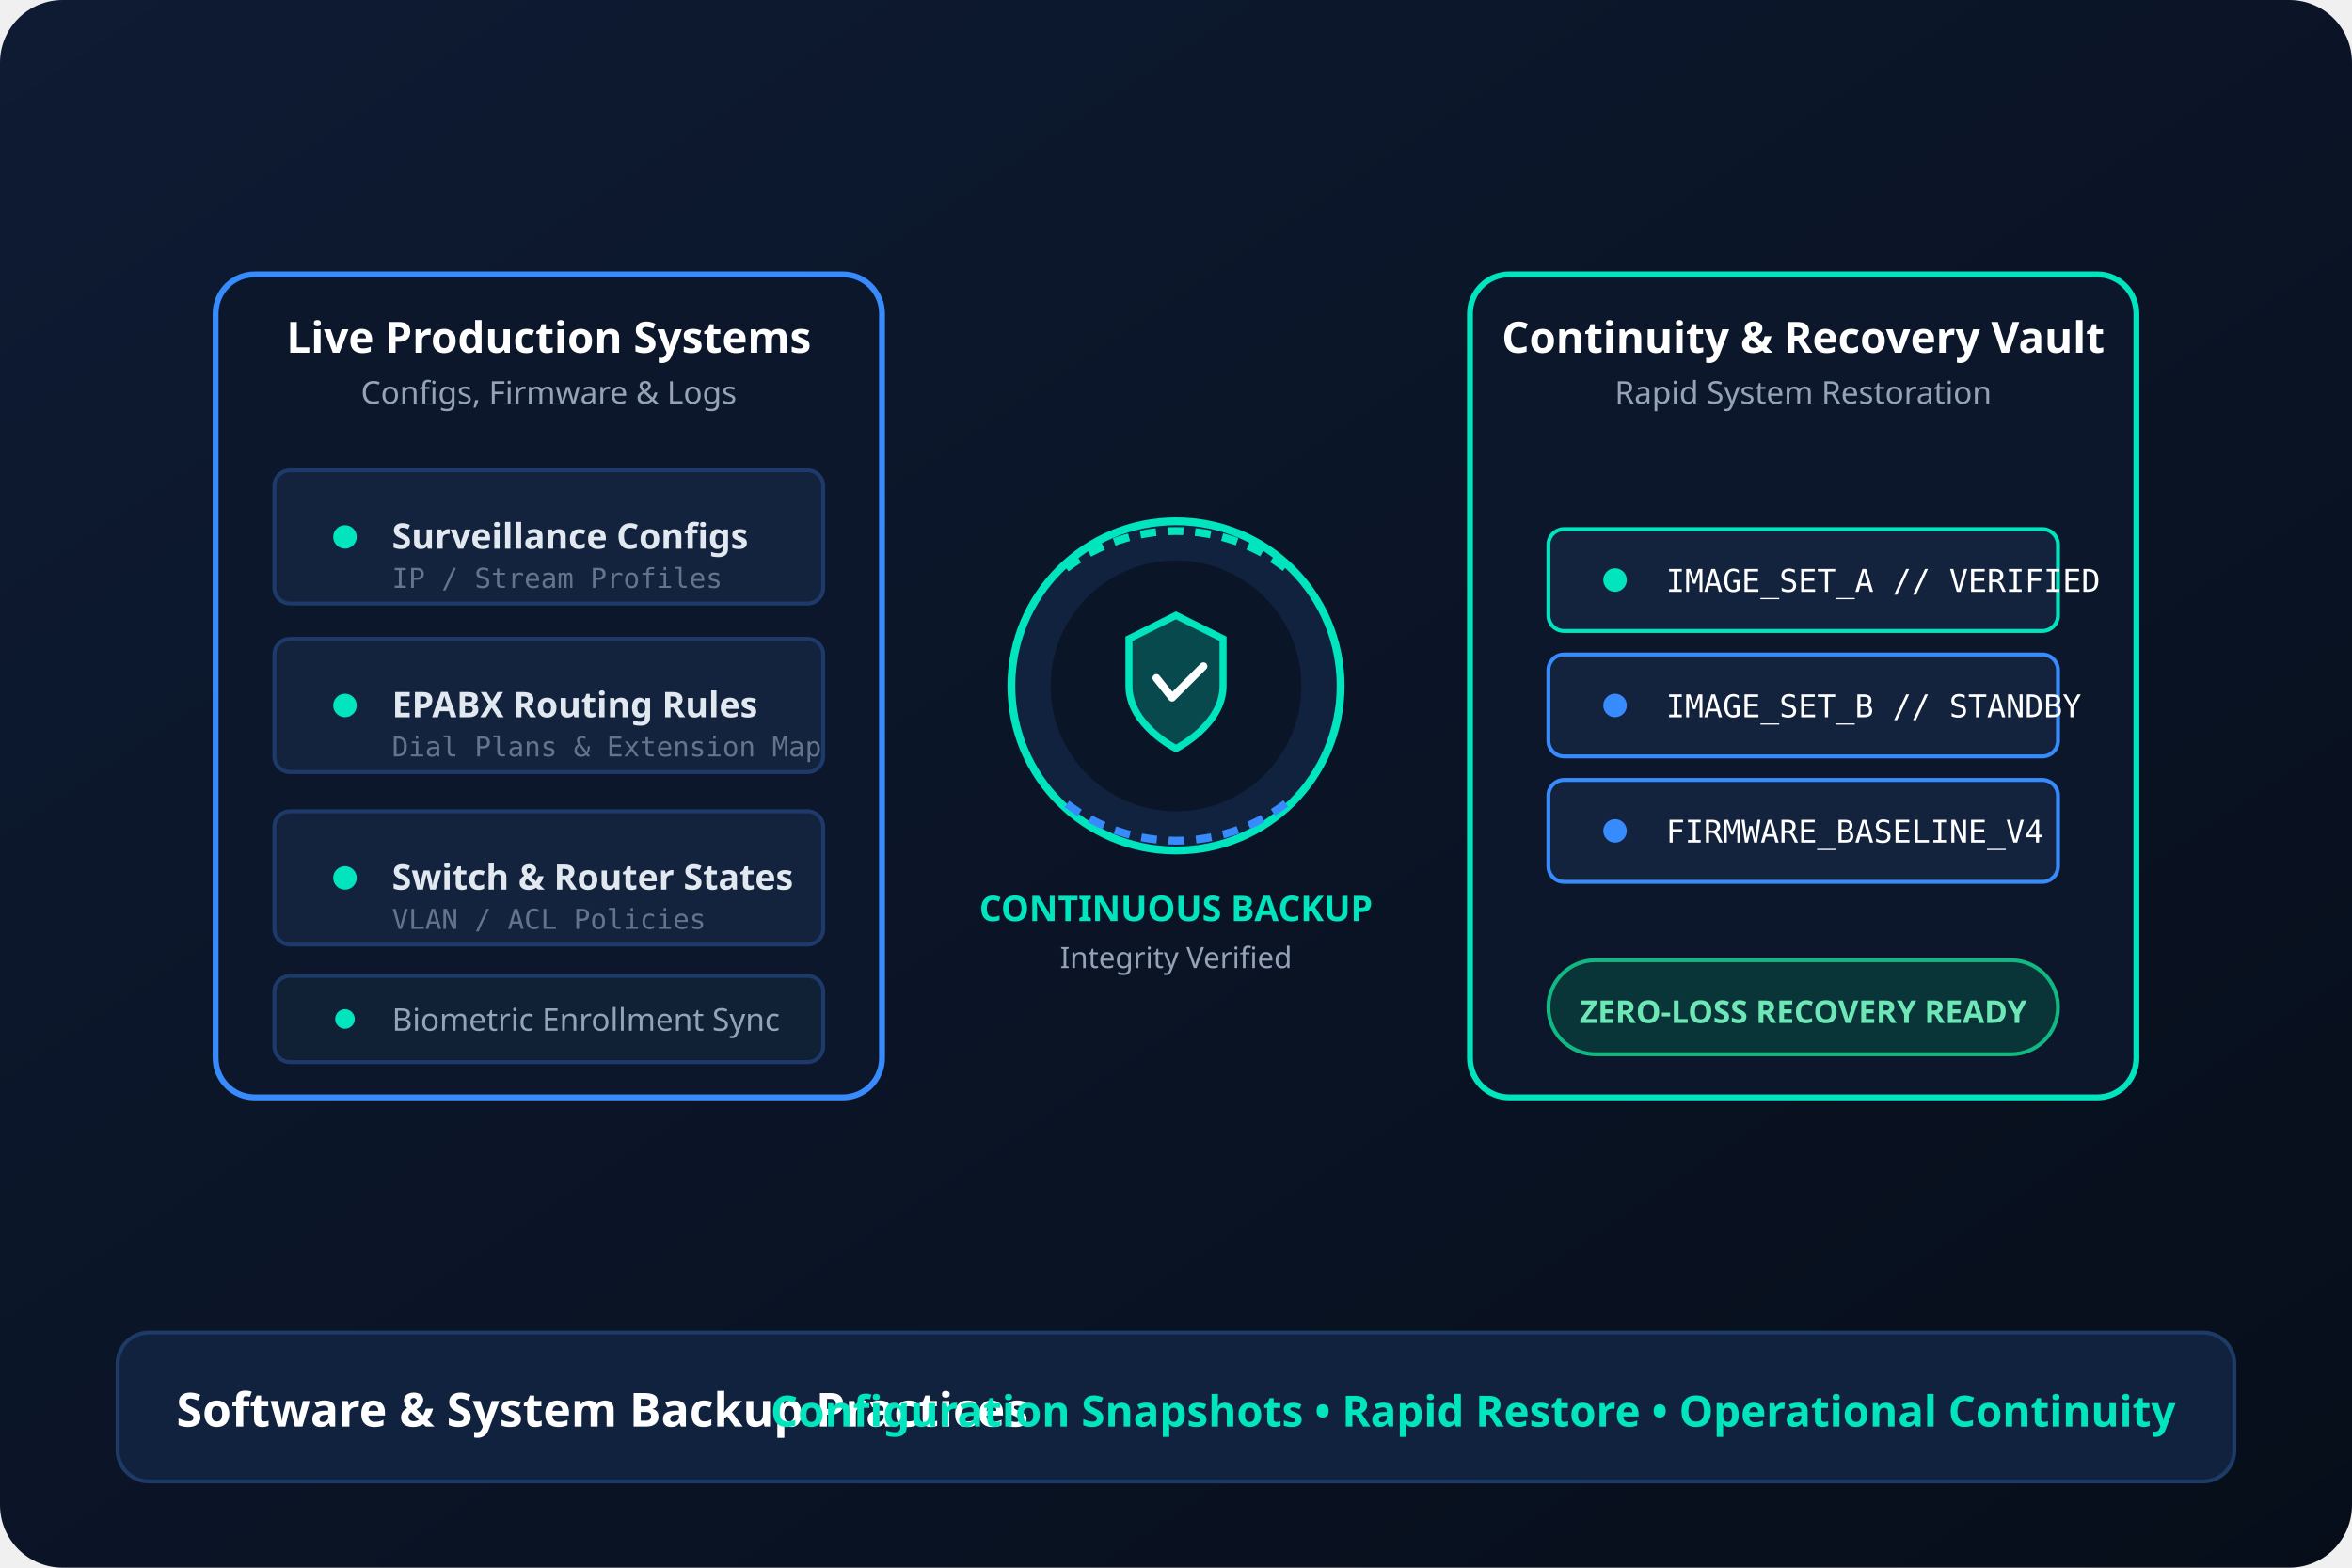
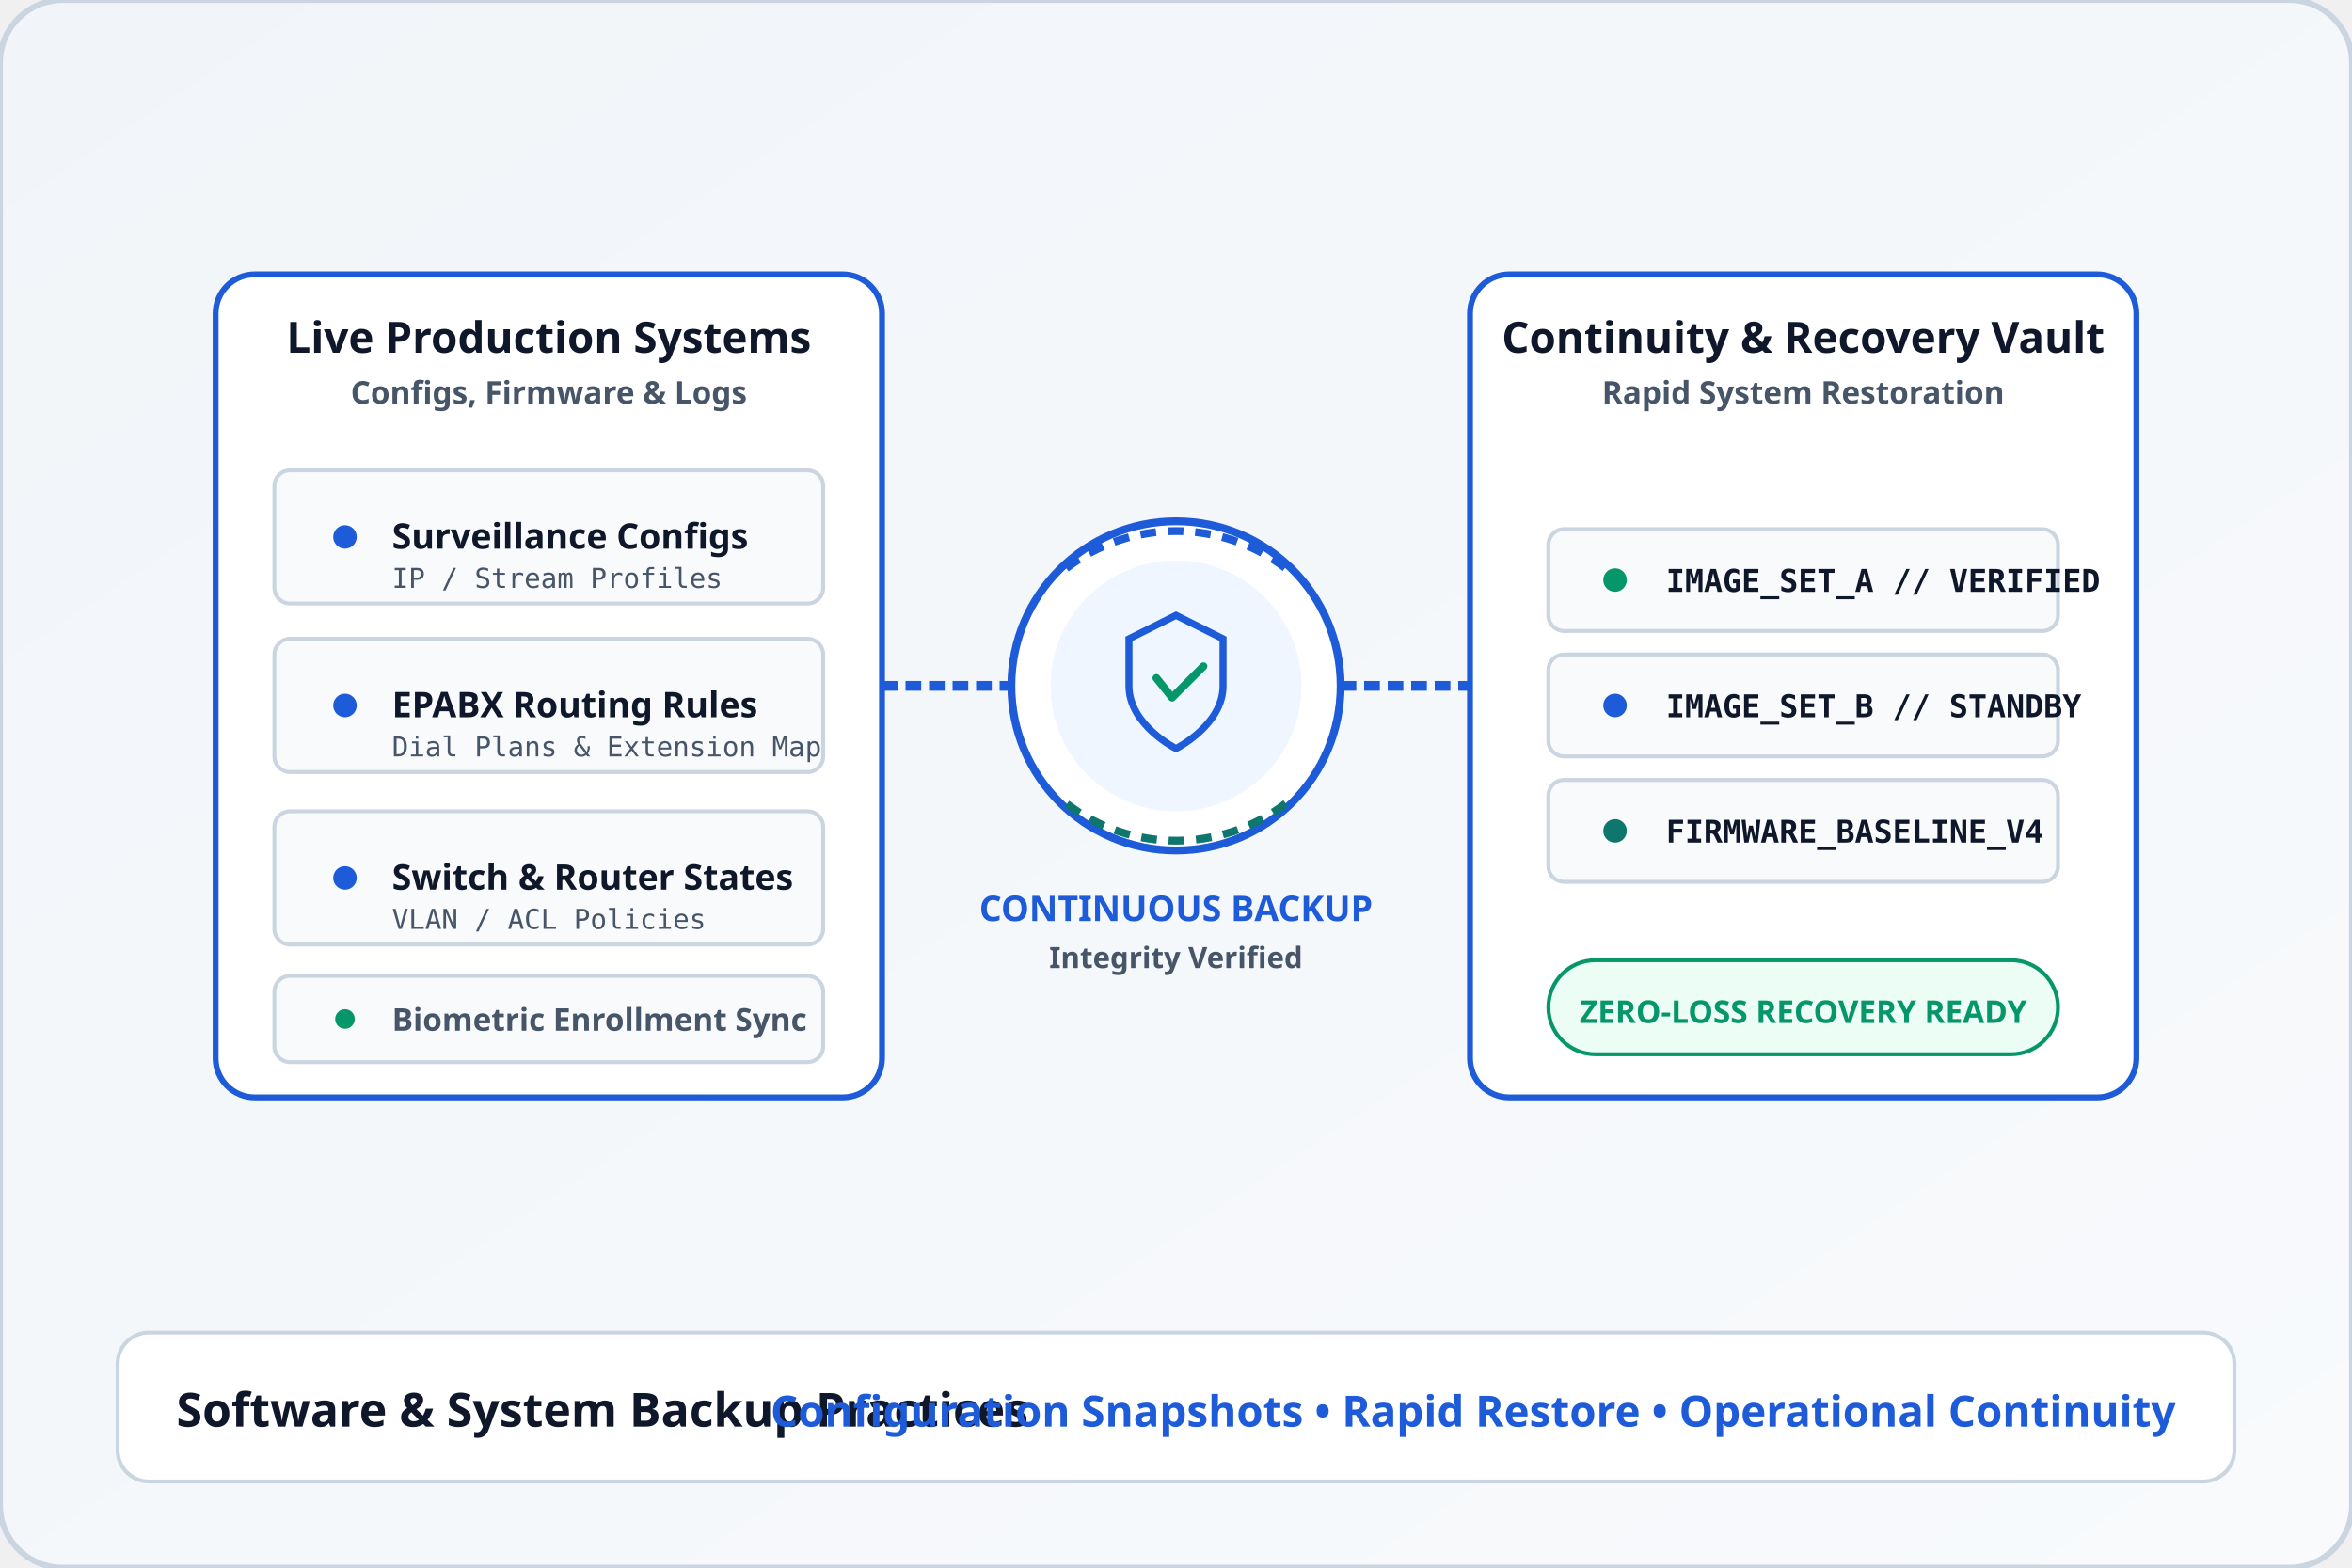
<svg xmlns="http://www.w3.org/2000/svg" viewBox="0 0 600 400" fill="none">
  <defs>
-     <linearGradient id="backupBg" x1="0%" y1="0%" x2="100%" y2="100%">
-       <stop offset="0%" stop-color="#0E1B33" />
-       <stop offset="100%" stop-color="#070E1A" />
-     </linearGradient>
-     <linearGradient id="syncFlow" x1="0%" y1="0%" x2="100%" y2="0%">
-       <stop offset="0%" stop-color="#0062FF" />
-       <stop offset="50%" stop-color="#00E5BE" />
-       <stop offset="100%" stop-color="#388BFD" />
+     <linearGradient id="backupBgLight" x1="0%" y1="0%" x2="100%" y2="100%">
+       <stop offset="0%" stop-color="#F1F5F9" />
+       <stop offset="100%" stop-color="#F8FAFC" />
    </linearGradient>
  </defs>
-   <rect width="600" height="400" rx="16" fill="url(#backupBg)" />
+   <rect width="600" height="400" rx="16" fill="url(#backupBgLight)" stroke="#CBD5E1" stroke-width="1.5" />
  <g transform="translate(140, 175)">
-     <rect x="-85" y="-105" width="170" height="210" rx="10" fill="#0C172B" stroke="#388BFD" stroke-width="1.5" />
-     <text x="0" y="-85" fill="#FFFFFF" font-family="'Plus Jakarta Sans', sans-serif" font-size="11" font-weight="700" text-anchor="middle">Live Production Systems</text>
-     <text x="0" y="-72" fill="#94A3B8" font-family="'Plus Jakarta Sans', sans-serif" font-size="8" text-anchor="middle">Configs, Firmware &amp; Logs</text>
-     <rect x="-70" y="-55" width="140" height="34" rx="4" fill="#13233D" stroke="#1E3A6B" />
-     <circle cx="-52" cy="-38" r="3" fill="#00E5BE" />
-     <text x="-40" y="-35" fill="#E2E8F0" font-family="'Plus Jakarta Sans', sans-serif" font-size="9" font-weight="600">Surveillance Configs</text>
-     <text x="-40" y="-25" fill="#64748B" font-family="monospace" font-size="7">IP / Stream Profiles</text>
-     <rect x="-70" y="-12" width="140" height="34" rx="4" fill="#13233D" stroke="#1E3A6B" />
-     <circle cx="-52" cy="5" r="3" fill="#00E5BE" />
-     <text x="-40" y="8" fill="#E2E8F0" font-family="'Plus Jakarta Sans', sans-serif" font-size="9" font-weight="600">EPABX Routing Rules</text>
-     <text x="-40" y="18" fill="#64748B" font-family="monospace" font-size="7">Dial Plans &amp; Extension Map</text>
-     <rect x="-70" y="32" width="140" height="34" rx="4" fill="#13233D" stroke="#1E3A6B" />
-     <circle cx="-52" cy="49" r="3" fill="#00E5BE" />
-     <text x="-40" y="52" fill="#E2E8F0" font-family="'Plus Jakarta Sans', sans-serif" font-size="9" font-weight="600">Switch &amp; Router States</text>
-     <text x="-40" y="62" fill="#64748B" font-family="monospace" font-size="7">VLAN / ACL Policies</text>
-     <rect x="-70" y="74" width="140" height="22" rx="4" fill="#102035" stroke="#1E3A6B" />
-     <circle cx="-52" cy="85" r="2.5" fill="#00E5BE" />
-     <text x="-40" y="88" fill="#94A3B8" font-family="'Plus Jakarta Sans', sans-serif" font-size="8">Biometric Enrollment Sync</text>
+     <rect x="-85" y="-105" width="170" height="210" rx="10" fill="#FFFFFF" stroke="#1D5BD8" stroke-width="1.5" />
+     <text x="0" y="-85" fill="#0F172A" font-family="'Plus Jakarta Sans', sans-serif" font-size="11" font-weight="700" text-anchor="middle">Live Production Systems</text>
+     <text x="0" y="-72" fill="#475569" font-family="'Plus Jakarta Sans', sans-serif" font-size="8" font-weight="600" text-anchor="middle">Configs, Firmware &amp; Logs</text>
+     <rect x="-70" y="-55" width="140" height="34" rx="4" fill="#F8FAFC" stroke="#CBD5E1" />
+     <circle cx="-52" cy="-38" r="3" fill="#1D5BD8" />
+     <text x="-40" y="-35" fill="#0F172A" font-family="'Plus Jakarta Sans', sans-serif" font-size="9" font-weight="600">Surveillance Configs</text>
+     <text x="-40" y="-25" fill="#475569" font-family="monospace" font-size="7">IP / Stream Profiles</text>
+     <rect x="-70" y="-12" width="140" height="34" rx="4" fill="#F8FAFC" stroke="#CBD5E1" />
+     <circle cx="-52" cy="5" r="3" fill="#1D5BD8" />
+     <text x="-40" y="8" fill="#0F172A" font-family="'Plus Jakarta Sans', sans-serif" font-size="9" font-weight="600">EPABX Routing Rules</text>
+     <text x="-40" y="18" fill="#475569" font-family="monospace" font-size="7">Dial Plans &amp; Extension Map</text>
+     <rect x="-70" y="32" width="140" height="34" rx="4" fill="#F8FAFC" stroke="#CBD5E1" />
+     <circle cx="-52" cy="49" r="3" fill="#1D5BD8" />
+     <text x="-40" y="52" fill="#0F172A" font-family="'Plus Jakarta Sans', sans-serif" font-size="9" font-weight="600">Switch &amp; Router States</text>
+     <text x="-40" y="62" fill="#475569" font-family="monospace" font-size="7">VLAN / ACL Policies</text>
+     <rect x="-70" y="74" width="140" height="22" rx="4" fill="#F8FAFC" stroke="#CBD5E1" />
+     <circle cx="-52" cy="85" r="2.5" fill="#059669" />
+     <text x="-40" y="88" fill="#475569" font-family="'Plus Jakarta Sans', sans-serif" font-size="8" font-weight="600">Biometric Enrollment Sync</text>
  </g>
  <g transform="translate(300, 175)">
-     <circle cx="0" cy="0" r="42" fill="#11223F" stroke="#00E5BE" stroke-width="2" />
-     <circle cx="0" cy="0" r="32" fill="#0B1528" />
-     <path d="M-12 -12 L0 -18 L12 -12 L12 0 C12 10 0 16 0 16 C0 16 -12 10 -12 0 Z" fill="#00E5BE" fill-opacity="0.25" stroke="#00E5BE" stroke-width="1.8" />
-     <path d="M-5 -2 L-1 3 L7 -5" stroke="#FFFFFF" stroke-width="2" stroke-linecap="round" stroke-linejoin="round" />
-     <path d="M-28 -30 A46 46 0 0 1 28 -30" stroke="#00E5BE" stroke-width="2" stroke-dasharray="4 3" />
-     <path d="M28 30 A46 46 0 0 1 -28 30" stroke="#388BFD" stroke-width="2" stroke-dasharray="4 3" />
-     <text x="0" y="60" fill="#00E5BE" font-family="'Plus Jakarta Sans', sans-serif" font-size="9" font-weight="700" text-anchor="middle">CONTINUOUS BACKUP</text>
-     <text x="0" y="72" fill="#94A3B8" font-family="'Plus Jakarta Sans', sans-serif" font-size="7.5" text-anchor="middle">Integrity Verified</text>
+     <circle cx="0" cy="0" r="42" fill="#FFFFFF" stroke="#1D5BD8" stroke-width="2" />
+     <circle cx="0" cy="0" r="32" fill="#EFF6FF" />
+     <path d="M-12 -12 L0 -18 L12 -12 L12 0 C12 10 0 16 0 16 C0 16 -12 10 -12 0 Z" fill="#EFF6FF" stroke="#1D5BD8" stroke-width="1.8" />
+     <path d="M-5 -2 L-1 3 L7 -5" stroke="#059669" stroke-width="2" stroke-linecap="round" stroke-linejoin="round" />
+     <path d="M-28 -30 A46 46 0 0 1 28 -30" stroke="#1D5BD8" stroke-width="2" stroke-dasharray="4 3" />
+     <path d="M28 30 A46 46 0 0 1 -28 30" stroke="#0F766E" stroke-width="2" stroke-dasharray="4 3" />
+     <text x="0" y="60" fill="#1D5BD8" font-family="'Plus Jakarta Sans', sans-serif" font-size="9" font-weight="700" text-anchor="middle">CONTINUOUS BACKUP</text>
+     <text x="0" y="72" fill="#475569" font-family="'Plus Jakarta Sans', sans-serif" font-size="7.5" font-weight="600" text-anchor="middle">Integrity Verified</text>
  </g>
  <g transform="translate(460, 175)">
-     <rect x="-85" y="-105" width="170" height="210" rx="10" fill="#0C172B" stroke="#00E5BE" stroke-width="1.5" />
-     <text x="0" y="-85" fill="#FFFFFF" font-family="'Plus Jakarta Sans', sans-serif" font-size="11" font-weight="700" text-anchor="middle">Continuity &amp; Recovery Vault</text>
-     <text x="0" y="-72" fill="#94A3B8" font-family="'Plus Jakarta Sans', sans-serif" font-size="8" text-anchor="middle">Rapid System Restoration</text>
+     <rect x="-85" y="-105" width="170" height="210" rx="10" fill="#FFFFFF" stroke="#1D5BD8" stroke-width="1.5" />
+     <text x="0" y="-85" fill="#0F172A" font-family="'Plus Jakarta Sans', sans-serif" font-size="11" font-weight="700" text-anchor="middle">Continuity &amp; Recovery Vault</text>
+     <text x="0" y="-72" fill="#475569" font-family="'Plus Jakarta Sans', sans-serif" font-size="8" font-weight="600" text-anchor="middle">Rapid System Restoration</text>
    <g transform="translate(0, -20)">
-       <rect x="-65" y="-20" width="130" height="26" rx="4" fill="#13233D" stroke="#00E5BE" />
-       <circle cx="-48" cy="-7" r="3" fill="#00E5BE" />
-       <text x="-35" y="-4" fill="#FFFFFF" font-family="monospace" font-size="8">IMAGE_SET_A // VERIFIED</text>
-       <rect x="-65" y="12" width="130" height="26" rx="4" fill="#13233D" stroke="#388BFD" />
-       <circle cx="-48" cy="25" r="3" fill="#388BFD" />
-       <text x="-35" y="28" fill="#FFFFFF" font-family="monospace" font-size="8">IMAGE_SET_B // STANDBY</text>
-       <rect x="-65" y="44" width="130" height="26" rx="4" fill="#13233D" stroke="#388BFD" />
-       <circle cx="-48" cy="57" r="3" fill="#388BFD" />
-       <text x="-35" y="60" fill="#FFFFFF" font-family="monospace" font-size="8">FIRMWARE_BASELINE_V4</text>
+       <rect x="-65" y="-20" width="130" height="26" rx="4" fill="#F8FAFC" stroke="#CBD5E1" />
+       <circle cx="-48" cy="-7" r="3" fill="#059669" />
+       <text x="-35" y="-4" fill="#0F172A" font-family="monospace" font-size="8" font-weight="600">IMAGE_SET_A // VERIFIED</text>
+       <rect x="-65" y="12" width="130" height="26" rx="4" fill="#F8FAFC" stroke="#CBD5E1" />
+       <circle cx="-48" cy="25" r="3" fill="#1D5BD8" />
+       <text x="-35" y="28" fill="#0F172A" font-family="monospace" font-size="8" font-weight="600">IMAGE_SET_B // STANDBY</text>
+       <rect x="-65" y="44" width="130" height="26" rx="4" fill="#F8FAFC" stroke="#CBD5E1" />
+       <circle cx="-48" cy="57" r="3" fill="#0F766E" />
+       <text x="-35" y="60" fill="#0F172A" font-family="monospace" font-size="8" font-weight="600">FIRMWARE_BASELINE_V4</text>
    </g>
-     <rect x="-65" y="70" width="130" height="24" rx="12" fill="#047857" fill-opacity="0.3" stroke="#10B981" />
-     <text x="0" y="86" fill="#6EE7B7" font-family="'Plus Jakarta Sans', sans-serif" font-size="8" font-weight="700" text-anchor="middle">ZERO-LOSS RECOVERY READY</text>
+     <rect x="-65" y="70" width="130" height="24" rx="12" fill="#ECFDF5" stroke="#059669" />
+     <text x="0" y="86" fill="#059669" font-family="'Plus Jakarta Sans', sans-serif" font-size="8" font-weight="700" text-anchor="middle">ZERO-LOSS RECOVERY READY</text>
  </g>
-   <path d="M225 175 L258 175" stroke="url(#syncFlow)" stroke-width="2.5" stroke-dasharray="4 2" />
-   <path d="M342 175 L375 175" stroke="url(#syncFlow)" stroke-width="2.5" stroke-dasharray="4 2" />
-   <rect x="30" y="340" width="540" height="38" rx="8" fill="#11223F" stroke="#1E3A66" />
-   <text x="45" y="364" fill="#FFFFFF" font-family="'Plus Jakarta Sans', sans-serif" font-size="12" font-weight="700">Software &amp; System Backup Practices</text>
-   <text x="555" y="364" fill="#00E5BE" font-family="'Plus Jakarta Sans', sans-serif" font-size="11" font-weight="600" text-anchor="end">Configuration Snapshots • Rapid Restore • Operational Continuity</text>
+   <path d="M225 175 L258 175" stroke="#1D5BD8" stroke-width="2.5" stroke-dasharray="4 2" />
+   <path d="M342 175 L375 175" stroke="#1D5BD8" stroke-width="2.5" stroke-dasharray="4 2" />
+   <rect x="30" y="340" width="540" height="38" rx="8" fill="#FFFFFF" stroke="#CBD5E1" />
+   <text x="45" y="364" fill="#0F172A" font-family="'Plus Jakarta Sans', sans-serif" font-size="12" font-weight="700">Software &amp; System Backup Practices</text>
+   <text x="555" y="364" fill="#1D5BD8" font-family="'Plus Jakarta Sans', sans-serif" font-size="11" font-weight="600" text-anchor="end">Configuration Snapshots • Rapid Restore • Operational Continuity</text>
</svg>
